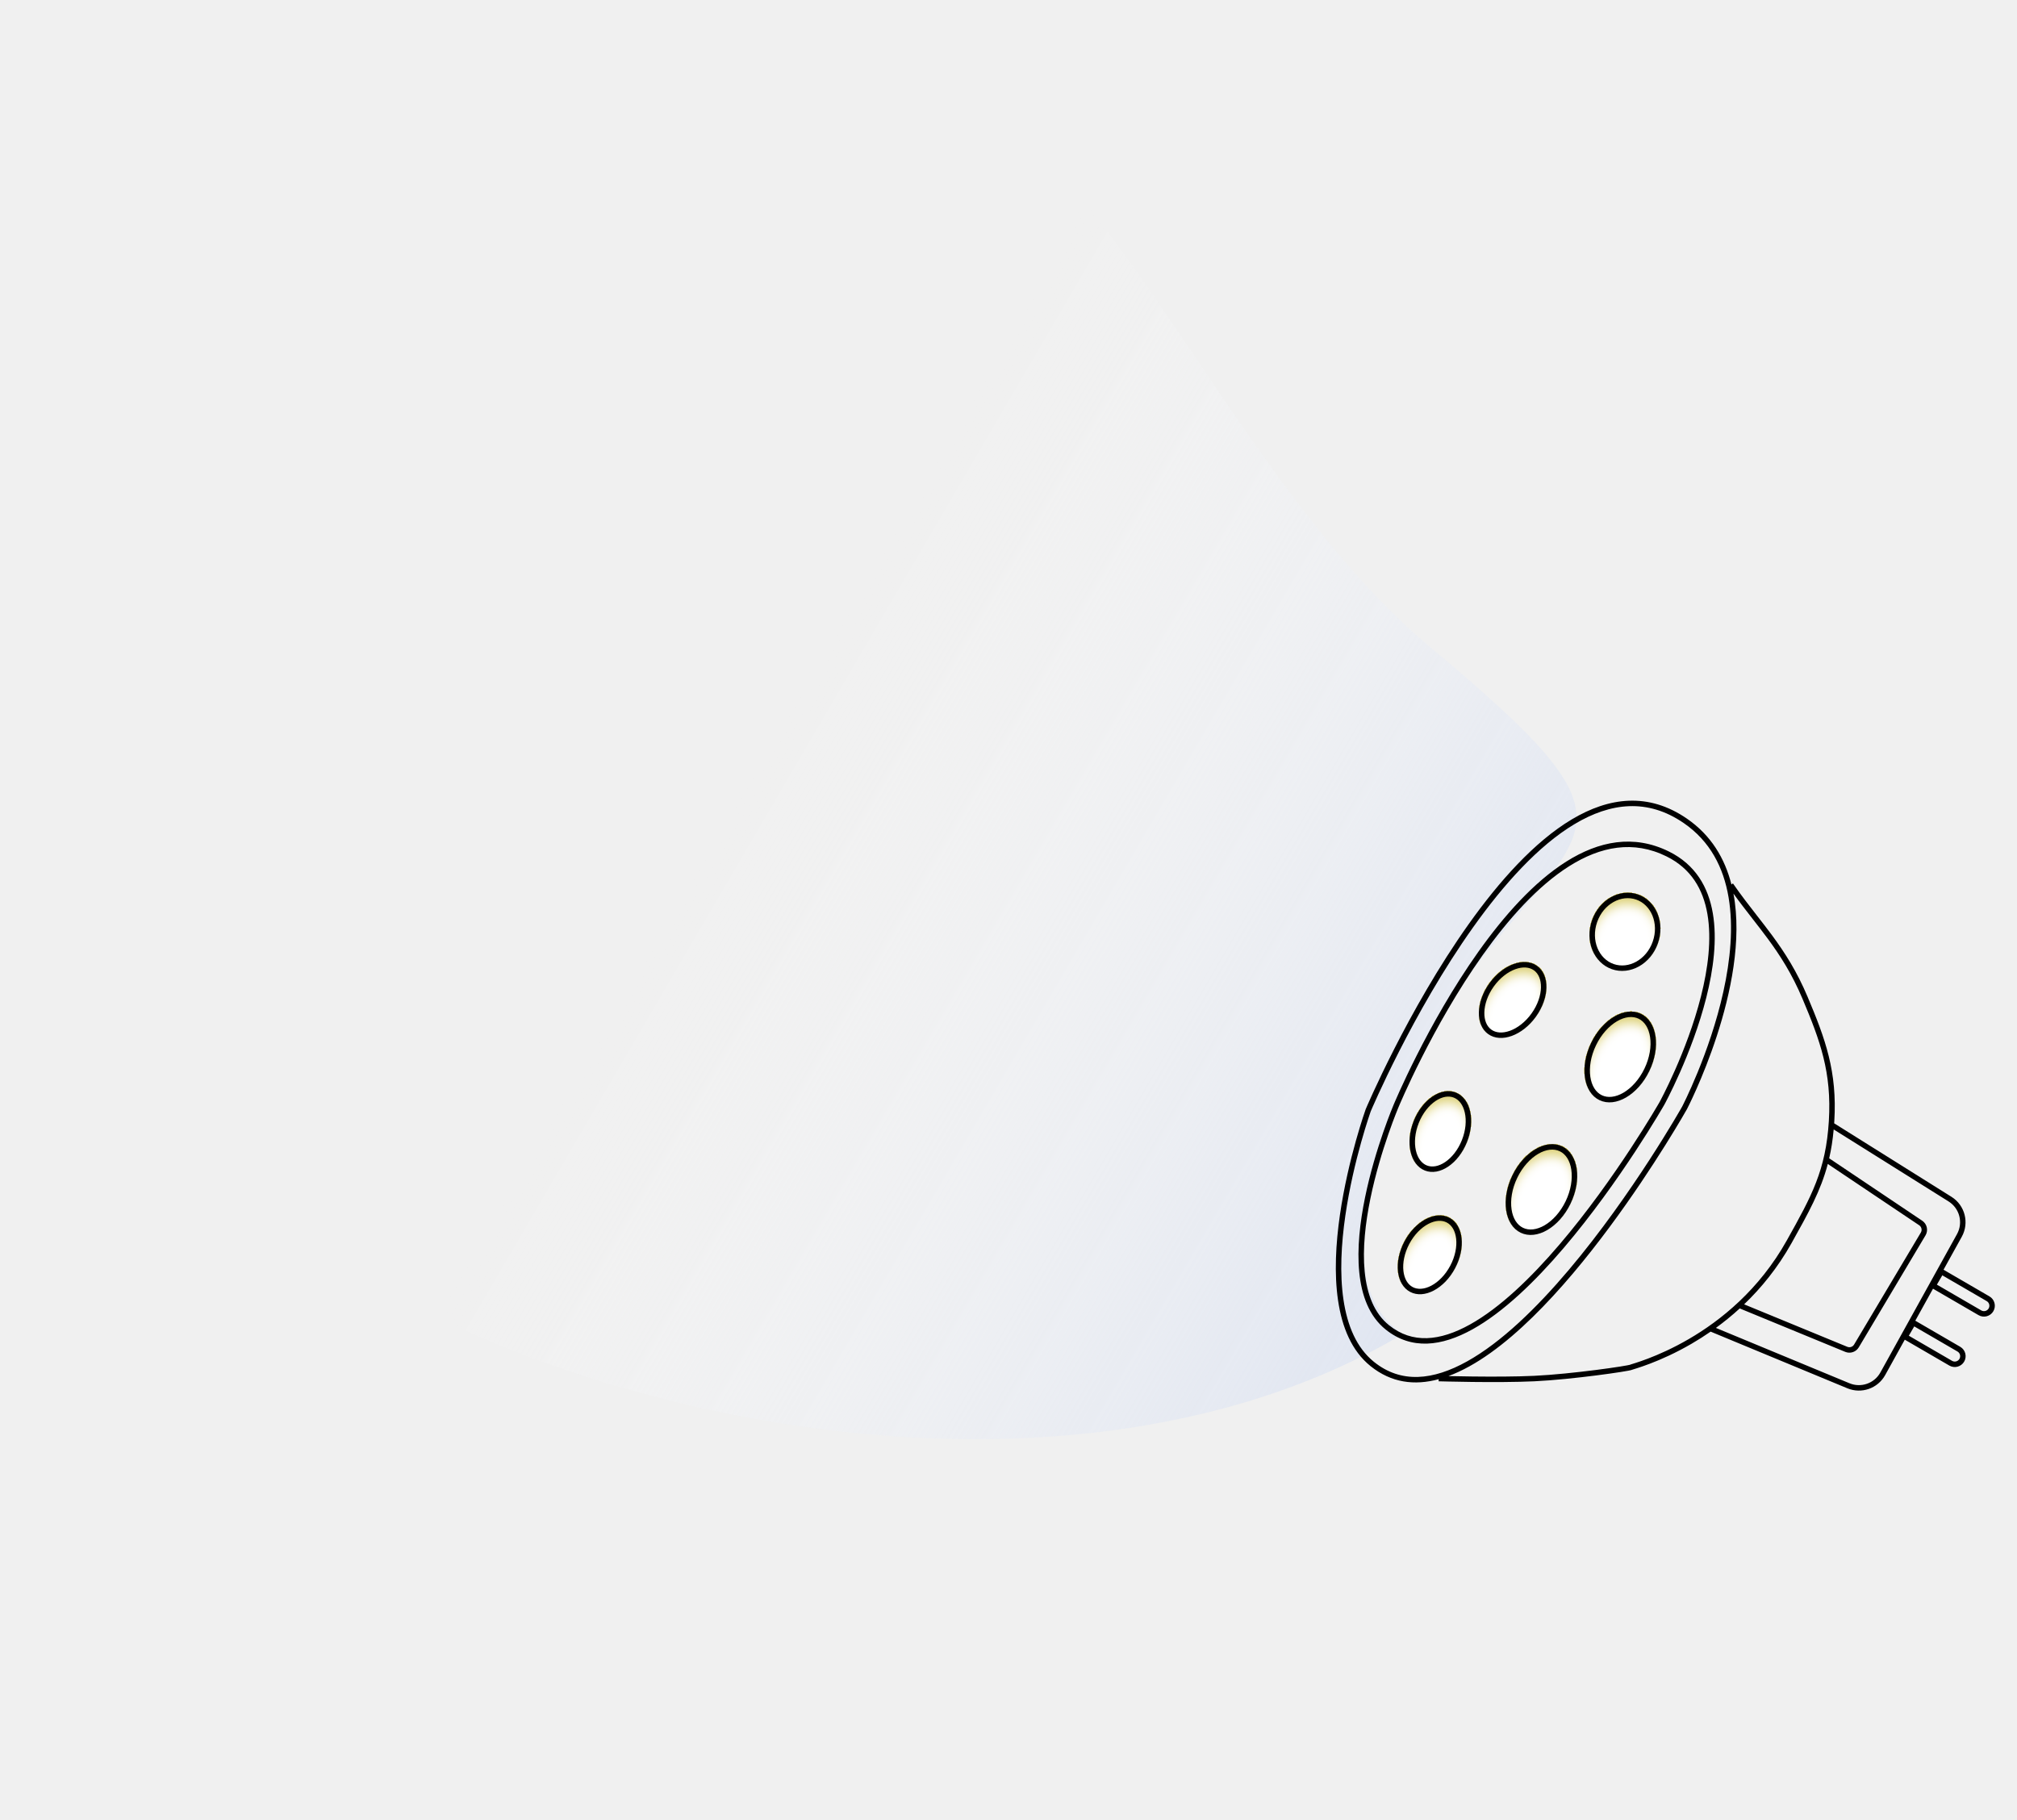
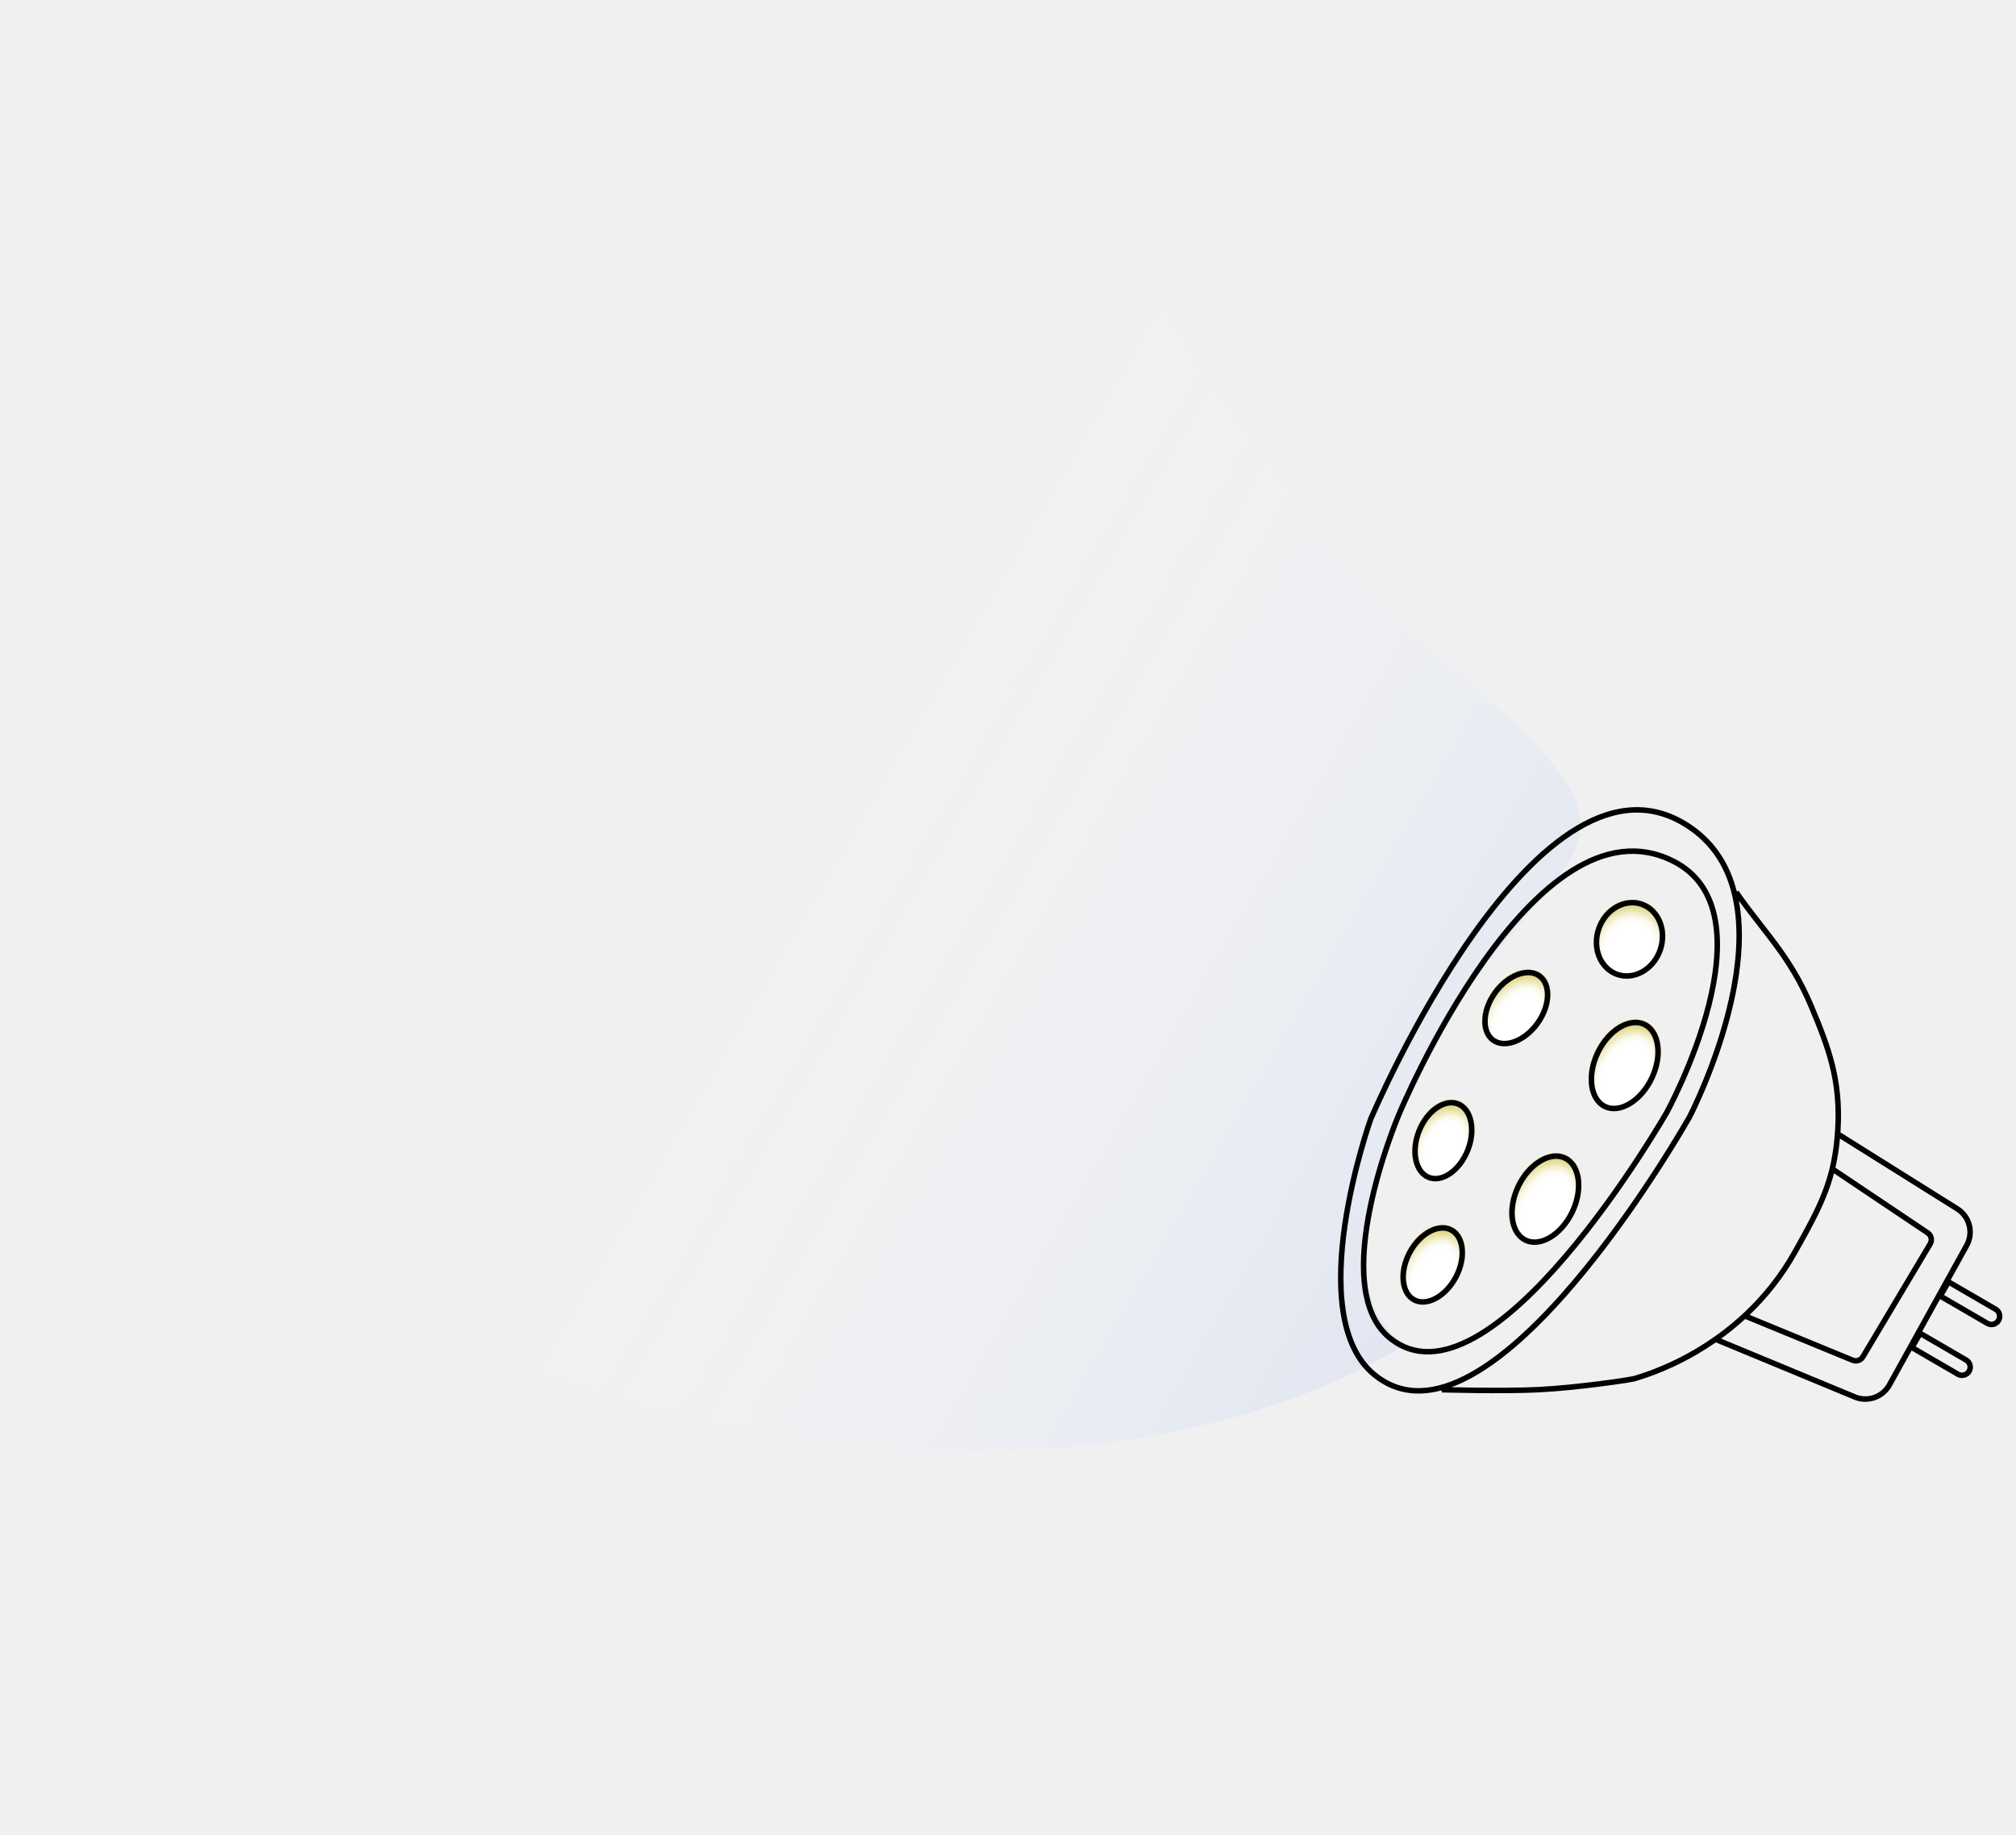
- <svg xmlns="http://www.w3.org/2000/svg" width="573" height="517" viewBox="0 0 723 667" fill="none">
+ <svg xmlns="http://www.w3.org/2000/svg" width="623" height="567" viewBox="0 0 723 667" fill="none">
  <path d="M92.62 445.861C176.139 515.691 376.957 565.621 506.036 488.978C471.01 466.607 507.26 385.171 528.754 359.477C572.682 300.281 597.892 305.603 515.906 237.055C412.725 150.787 363.079 -64.929 250.281 69.91C137.482 204.749 -10.56 359.594 92.62 445.861Z" fill="url(#paint0_linear)" />
  <path fill-rule="evenodd" clip-rule="evenodd" d="M519.163 505.526C510.304 507.923 501.796 506.853 494.193 500.733C466.632 478.545 492.415 406.569 492.415 406.569C492.415 406.569 553.754 261.25 610.148 300.061C619.025 306.17 624.045 314.654 626.463 324.191L627.016 323.81C629.968 328.089 632.889 331.837 635.777 335.542C637.651 337.946 639.51 340.332 641.356 342.833C646.011 349.144 650.435 356.022 654.357 365.327C660.855 380.746 665.282 392.735 664.163 411.006C664.146 411.277 664.128 411.546 664.11 411.814L664.147 411.754L707.103 438.673C712.054 441.776 713.714 448.208 710.883 453.32L704.195 465.397L704.755 465.722L721.02 475.17C722.92 476.273 723.565 478.707 722.461 480.606C721.357 482.505 718.923 483.15 717.024 482.047L700.758 472.598L700.341 472.356L693.847 484.083L694.466 484.443L710.318 493.651C712.217 494.754 712.862 497.188 711.759 499.086C710.655 500.985 708.221 501.63 706.322 500.527L690.47 491.319L689.993 491.043L682.801 504.03C680.09 508.926 674.134 511.007 668.963 508.864L618.839 488.091C616.453 489.744 614.112 491.218 611.859 492.529C605.905 495.993 600.564 498.322 596.647 499.817C594.688 500.565 593.086 501.104 591.943 501.471C591.463 501.625 591.063 501.749 590.756 501.845L590.591 501.896L590.471 501.933L590.409 501.953C590.331 501.977 590.267 501.998 590.215 502.015C590.17 502.03 590.144 502.039 590.131 502.044L590.129 502.044L590.129 502.044L590.122 502.047C589.941 502.13 589.702 502.189 589.531 502.229C589.303 502.283 589.009 502.344 588.66 502.41C587.962 502.543 587.01 502.705 585.862 502.886C583.562 503.249 580.448 503.693 576.932 504.142C569.905 505.039 561.24 505.961 554.243 506.292C547.381 506.617 538.6 506.617 531.548 506.536C528.019 506.496 524.918 506.435 522.699 506.384C521.589 506.359 520.7 506.336 520.088 506.32L519.688 506.309L519.385 506.3L519.202 506.295L519.156 506.293L519.144 506.293L519.141 506.293L519.14 506.293C519.14 506.293 519.14 506.293 519.141 506.27C519.141 506.253 519.142 506.224 519.144 506.171L519.163 505.526ZM706.04 440.368L663.937 413.983C663.588 417.836 663.037 421.308 662.289 424.562L696.386 447.438C698.152 448.622 698.682 450.98 697.594 452.806L673.132 493.854C672.117 495.558 670.006 496.261 668.172 495.506L629.506 479.589C626.596 482.251 623.657 484.621 620.764 486.725L669.729 507.017C673.96 508.77 678.833 507.068 681.051 503.062L709.133 452.351C711.45 448.169 710.091 442.907 706.04 440.368ZM631.111 478.087C637.36 472.106 643.403 464.735 648.47 455.689C654.719 444.533 659.195 436.465 661.78 426.629L695.272 449.098C696.154 449.69 696.42 450.869 695.875 451.782L671.414 492.831C670.906 493.683 669.851 494.034 668.934 493.657L631.111 478.087ZM522.73 504.385C563.538 489.355 610.148 406.569 610.148 406.569C610.148 406.569 633.595 361.579 627.2 327.54C629.567 330.826 631.942 333.874 634.267 336.86C636.135 339.257 637.97 341.613 639.746 344.02C644.338 350.247 648.67 356.986 652.513 366.104C658.982 381.452 663.257 393.088 662.166 410.884C661.06 428.927 655.908 438.317 646.725 454.712C636.618 472.754 622.539 484.001 610.853 490.8C605.01 494.2 599.77 496.485 595.934 497.949C594.016 498.681 592.449 499.208 591.331 499.567C590.861 499.718 590.471 499.839 590.164 499.934L589.997 499.986C589.835 500.037 589.696 500.08 589.589 500.116L589.586 500.117L589.586 500.117C589.511 500.141 589.383 500.184 589.278 500.234C589.287 500.229 589.292 500.227 589.292 500.227C589.292 500.226 589.286 500.228 589.273 500.231C589.244 500.239 589.182 500.257 589.072 500.283C588.885 500.327 588.622 500.382 588.286 500.445C587.617 500.573 586.689 500.731 585.55 500.911C583.274 501.27 580.18 501.711 576.679 502.158C569.673 503.053 561.068 503.967 554.148 504.295C547.348 504.617 538.616 504.617 531.571 504.537C528.051 504.496 524.958 504.436 522.744 504.385L522.73 504.385ZM608.389 405.617L608.4 405.596C608.418 405.561 608.445 405.507 608.482 405.435C608.555 405.292 608.665 405.075 608.806 404.791C609.09 404.222 609.503 403.378 610.015 402.293C611.04 400.121 612.461 396.981 614.042 393.123C617.207 385.4 620.995 374.836 623.515 363.427C626.04 351.999 627.266 339.847 625.411 328.898C623.564 317.996 618.682 308.362 609.014 301.708C602.297 297.086 595.59 295.25 588.971 295.493C582.322 295.737 575.625 298.084 568.986 302.047C555.665 309.998 542.905 324.252 531.764 339.92C520.649 355.55 511.27 372.408 504.662 385.378C501.361 391.858 498.756 397.358 496.978 401.235C496.09 403.173 495.408 404.705 494.949 405.751C494.719 406.274 494.545 406.675 494.429 406.944L494.366 407.091L494.299 407.248L494.279 407.295C494.268 407.328 494.251 407.375 494.229 407.438C494.183 407.57 494.114 407.769 494.024 408.03C493.845 408.553 493.585 409.327 493.263 410.321C492.619 412.311 491.728 415.184 490.743 418.702C488.771 425.743 486.432 435.345 484.948 445.617C483.461 455.906 482.848 466.768 484.266 476.367C485.688 485.982 489.107 494.07 495.448 499.175C505.375 507.167 517.067 505.975 529.608 498.982C542.189 491.967 555.142 479.33 566.884 465.435C578.597 451.573 588.98 436.61 596.442 425.097C600.171 419.345 603.165 414.461 605.226 411.018C606.256 409.297 607.053 407.936 607.591 407.007C607.86 406.543 608.065 406.186 608.201 405.947C608.27 405.827 608.321 405.737 608.355 405.676L608.389 405.617ZM504.501 405.693L504.505 405.683L502.657 404.917C502.657 404.917 475.723 467.969 499.712 487.299C537.406 517.674 601.87 404.917 601.87 404.917C601.87 404.917 642.268 331.298 603.579 312.123C551.764 286.443 502.657 404.917 502.657 404.917C504.505 405.683 504.505 405.683 504.505 405.682L504.507 405.679L504.513 405.664L504.538 405.603L504.556 405.561C504.578 405.509 504.606 405.441 504.642 405.357C504.734 405.138 504.873 404.812 505.057 404.386C505.426 403.534 505.974 402.285 506.691 400.701C508.125 397.534 510.233 393.033 512.925 387.709C518.312 377.054 526.019 363.142 535.318 350.048C544.638 336.924 555.453 324.77 567.017 317.48C578.516 310.231 590.546 307.897 602.691 313.915C611.671 318.366 616.093 325.938 617.663 335.051C619.247 344.251 617.896 354.936 615.294 365.22C612.699 375.474 608.904 385.164 605.748 392.306C604.172 395.872 602.759 398.793 601.742 400.819C601.234 401.832 600.825 402.62 600.544 403.153C600.404 403.42 600.296 403.623 600.223 403.757L600.184 403.829L600.141 403.908L600.124 403.94L600.123 403.942L600.089 404.001L600.031 404.102L599.953 404.236C599.832 404.445 599.651 404.756 599.412 405.162C598.936 405.973 598.229 407.161 597.317 408.664C595.49 411.671 592.838 415.937 589.537 420.963C582.93 431.02 573.745 444.091 563.405 456.2C553.037 468.342 541.632 479.37 530.605 485.493C519.611 491.598 509.486 492.607 500.966 485.742C495.557 481.383 492.864 474.437 492.042 466.076C491.222 457.73 492.3 448.258 494.148 439.262C495.992 430.284 498.581 421.887 500.714 415.725C501.779 412.647 502.728 410.134 503.409 408.393C503.75 407.523 504.024 406.846 504.211 406.389C504.305 406.16 504.377 405.987 504.426 405.871L504.48 405.742L504.493 405.711L504.496 405.704L504.497 405.703L504.501 405.693ZM720.015 476.899L703.75 467.451L701.763 470.869L718.029 480.317C718.973 480.866 720.183 480.545 720.731 479.601C721.28 478.657 720.96 477.448 720.015 476.899ZM693.461 486.172L709.313 495.38C710.257 495.928 710.578 497.138 710.029 498.082C709.481 499.026 708.271 499.346 707.327 498.798L691.475 489.59L693.461 486.172Z" fill="black" />
  <g filter="url(#filter0_i)">
    <path d="M575.345 337.328C572.704 344.896 575.975 352.918 582.651 355.247C589.327 357.575 596.879 353.327 599.52 345.759C602.161 338.191 598.89 330.169 592.214 327.84C585.539 325.512 577.986 329.76 575.345 337.328Z" fill="white" />
  </g>
  <path d="M576.289 337.657C573.79 344.818 576.934 352.194 582.98 354.303C589.027 356.411 596.077 352.591 598.576 345.43C601.075 338.269 597.931 330.893 591.885 328.785C585.839 326.676 578.788 330.496 576.289 337.657Z" stroke="black" stroke-width="2" />
  <g filter="url(#filter1_i)">
    <path d="M575.015 382.29C570.816 391.032 572.196 400.416 578.097 403.249C583.999 406.082 592.187 401.291 596.386 392.549C600.585 383.807 599.204 374.424 593.303 371.591C587.402 368.758 579.214 373.548 575.015 382.29Z" fill="white" />
  </g>
  <path d="M575.916 382.723C573.892 386.939 573.233 391.269 573.758 394.84C574.284 398.417 575.97 401.118 578.53 402.347C581.091 403.577 584.253 403.203 587.375 401.377C590.491 399.554 593.459 396.332 595.484 392.116C597.509 387.901 598.168 383.57 597.643 380C597.116 376.422 595.431 373.721 592.87 372.492C590.309 371.263 587.147 371.636 584.026 373.463C580.91 375.286 577.941 378.507 575.916 382.723Z" stroke="black" stroke-width="2" />
  <g filter="url(#filter2_i)">
    <path d="M546.141 430.884C541.942 439.627 543.322 449.01 549.223 451.843C555.125 454.676 563.312 449.886 567.511 441.143C571.71 432.401 570.33 423.018 564.429 420.185C558.527 417.352 550.339 422.142 546.141 430.884Z" fill="white" />
  </g>
  <path d="M547.042 431.317C545.017 435.533 544.359 439.864 544.884 443.434C545.41 447.012 547.095 449.712 549.656 450.942C552.217 452.171 555.379 451.797 558.501 449.971C561.616 448.148 564.585 444.926 566.61 440.711C568.635 436.495 569.293 432.164 568.768 428.594C568.242 425.016 566.556 422.316 563.996 421.086C561.435 419.857 558.273 420.231 555.151 422.057C552.036 423.88 549.067 427.102 547.042 431.317Z" stroke="black" stroke-width="2" />
  <g filter="url(#filter3_i)">
    <path d="M506.613 455.026C502.642 462.535 503.581 470.821 508.711 473.532C513.84 476.243 521.218 472.354 525.189 464.844C529.16 457.335 528.221 449.05 523.091 446.338C517.962 443.627 510.584 447.517 506.613 455.026Z" fill="white" />
  </g>
  <path d="M507.497 455.493C505.593 459.093 504.889 462.841 505.243 465.965C505.598 469.096 506.991 471.492 509.178 472.648C511.365 473.804 514.131 473.606 516.918 472.136C519.7 470.67 522.401 467.977 524.305 464.377C526.209 460.777 526.914 457.029 526.559 453.905C526.205 450.775 524.811 448.378 522.624 447.222C520.437 446.066 517.671 446.265 514.884 447.734C512.102 449.201 509.401 451.893 507.497 455.493Z" stroke="black" stroke-width="2" />
  <g filter="url(#filter4_i)">
    <path d="M529.535 418.633C532.677 410.741 530.854 402.604 525.462 400.459C520.071 398.314 513.154 402.972 510.012 410.864C506.87 418.756 508.693 426.893 514.084 429.038C519.475 431.183 526.392 426.525 529.535 418.633Z" fill="white" />
  </g>
  <path d="M528.605 418.263C530.112 414.48 530.41 410.678 529.723 407.61C529.034 404.536 527.391 402.303 525.093 401.388C522.794 400.473 520.066 400.967 517.452 402.727C514.844 404.484 512.447 407.45 510.941 411.234C509.434 415.017 509.136 418.819 509.824 421.887C510.512 424.961 512.155 427.194 514.454 428.109C516.752 429.024 519.481 428.53 522.094 426.77C524.702 425.013 527.099 422.047 528.605 418.263Z" stroke="black" stroke-width="2" />
  <g filter="url(#filter5_i)">
    <path d="M554.813 372.651C559.764 365.748 559.954 357.411 555.239 354.031C550.523 350.651 542.687 353.507 537.736 360.411C532.786 367.314 532.595 375.65 537.311 379.03C542.026 382.41 549.862 379.554 554.813 372.651Z" fill="white" />
  </g>
  <path d="M554 372.068C556.374 368.759 557.579 365.141 557.651 361.997C557.723 358.848 556.667 356.285 554.656 354.844C552.645 353.403 549.879 353.225 546.918 354.304C543.963 355.381 540.923 357.684 538.549 360.993C536.176 364.303 534.97 367.921 534.898 371.064C534.826 374.214 535.883 376.776 537.893 378.217C539.904 379.659 542.671 379.836 545.631 378.757C548.586 377.68 551.627 375.378 554 372.068Z" stroke="black" stroke-width="2" />
  <defs>
    <filter id="filter0_i" x="574.43" y="327.203" width="26.005" height="32.682" filterUnits="userSpaceOnUse" color-interpolation-filters="sRGB">
      <feFlood flood-opacity="0" result="BackgroundImageFix" />
      <feBlend mode="normal" in="SourceGraphic" in2="BackgroundImageFix" result="shape" />
      <feColorMatrix in="SourceAlpha" type="matrix" values="0 0 0 0 0 0 0 0 0 0 0 0 0 0 0 0 0 0 127 0" result="hardAlpha" />
      <feOffset dy="4" />
      <feGaussianBlur stdDeviation="2" />
      <feComposite in2="hardAlpha" operator="arithmetic" k2="-1" k3="1" />
      <feColorMatrix type="matrix" values="0 0 0 0 0.858 0 0 0 0 0.81 0 0 0 0 0.436 0 0 0 1 0" />
      <feBlend mode="normal" in2="shape" result="effect1_innerShadow" />
    </filter>
    <filter id="filter1_i" x="572.585" y="370.776" width="26.23" height="37.288" filterUnits="userSpaceOnUse" color-interpolation-filters="sRGB">
      <feFlood flood-opacity="0" result="BackgroundImageFix" />
      <feBlend mode="normal" in="SourceGraphic" in2="BackgroundImageFix" result="shape" />
      <feColorMatrix in="SourceAlpha" type="matrix" values="0 0 0 0 0 0 0 0 0 0 0 0 0 0 0 0 0 0 127 0" result="hardAlpha" />
      <feOffset dy="4" />
      <feGaussianBlur stdDeviation="2" />
      <feComposite in2="hardAlpha" operator="arithmetic" k2="-1" k3="1" />
      <feColorMatrix type="matrix" values="0 0 0 0 0.858 0 0 0 0 0.81 0 0 0 0 0.436 0 0 0 1 0" />
      <feBlend mode="normal" in2="shape" result="effect1_innerShadow" />
    </filter>
    <filter id="filter2_i" x="543.711" y="419.37" width="26.23" height="37.288" filterUnits="userSpaceOnUse" color-interpolation-filters="sRGB">
      <feFlood flood-opacity="0" result="BackgroundImageFix" />
      <feBlend mode="normal" in="SourceGraphic" in2="BackgroundImageFix" result="shape" />
      <feColorMatrix in="SourceAlpha" type="matrix" values="0 0 0 0 0 0 0 0 0 0 0 0 0 0 0 0 0 0 127 0" result="hardAlpha" />
      <feOffset dy="4" />
      <feGaussianBlur stdDeviation="2" />
      <feComposite in2="hardAlpha" operator="arithmetic" k2="-1" k3="1" />
      <feColorMatrix type="matrix" values="0 0 0 0 0.858 0 0 0 0 0.81 0 0 0 0 0.436 0 0 0 1 0" />
      <feBlend mode="normal" in2="shape" result="effect1_innerShadow" />
    </filter>
    <filter id="filter3_i" x="504.154" y="445.475" width="23.493" height="32.919" filterUnits="userSpaceOnUse" color-interpolation-filters="sRGB">
      <feFlood flood-opacity="0" result="BackgroundImageFix" />
      <feBlend mode="normal" in="SourceGraphic" in2="BackgroundImageFix" result="shape" />
      <feColorMatrix in="SourceAlpha" type="matrix" values="0 0 0 0 0 0 0 0 0 0 0 0 0 0 0 0 0 0 127 0" result="hardAlpha" />
      <feOffset dy="4" />
      <feGaussianBlur stdDeviation="2" />
      <feComposite in2="hardAlpha" operator="arithmetic" k2="-1" k3="1" />
      <feColorMatrix type="matrix" values="0 0 0 0 0.858 0 0 0 0 0.81 0 0 0 0 0.436 0 0 0 1 0" />
      <feBlend mode="normal" in2="shape" result="effect1_innerShadow" />
    </filter>
    <filter id="filter4_i" x="508.473" y="399.937" width="22.601" height="33.624" filterUnits="userSpaceOnUse" color-interpolation-filters="sRGB">
      <feFlood flood-opacity="0" result="BackgroundImageFix" />
      <feBlend mode="normal" in="SourceGraphic" in2="BackgroundImageFix" result="shape" />
      <feColorMatrix in="SourceAlpha" type="matrix" values="0 0 0 0 0 0 0 0 0 0 0 0 0 0 0 0 0 0 127 0" result="hardAlpha" />
      <feOffset dy="4" />
      <feGaussianBlur stdDeviation="2" />
      <feComposite in2="hardAlpha" operator="arithmetic" k2="-1" k3="1" />
      <feColorMatrix type="matrix" values="0 0 0 0 0.858 0 0 0 0 0.81 0 0 0 0 0.436 0 0 0 1 0" />
      <feBlend mode="normal" in2="shape" result="effect1_innerShadow" />
    </filter>
    <filter id="filter5_i" x="533.895" y="352.61" width="24.76" height="31.841" filterUnits="userSpaceOnUse" color-interpolation-filters="sRGB">
      <feFlood flood-opacity="0" result="BackgroundImageFix" />
      <feBlend mode="normal" in="SourceGraphic" in2="BackgroundImageFix" result="shape" />
      <feColorMatrix in="SourceAlpha" type="matrix" values="0 0 0 0 0 0 0 0 0 0 0 0 0 0 0 0 0 0 127 0" result="hardAlpha" />
      <feOffset dy="4" />
      <feGaussianBlur stdDeviation="2" />
      <feComposite in2="hardAlpha" operator="arithmetic" k2="-1" k3="1" />
      <feColorMatrix type="matrix" values="0 0 0 0 0.858 0 0 0 0 0.81 0 0 0 0 0.436 0 0 0 1 0" />
      <feBlend mode="normal" in2="shape" result="effect1_innerShadow" />
    </filter>
    <linearGradient id="paint0_linear" x1="279.695" y1="256.344" x2="678.702" y2="489.428" gradientUnits="userSpaceOnUse">
      <stop stop-color="white" stop-opacity="0" />
      <stop offset="1" stop-color="#C6D2EB" />
    </linearGradient>
  </defs>
</svg>
